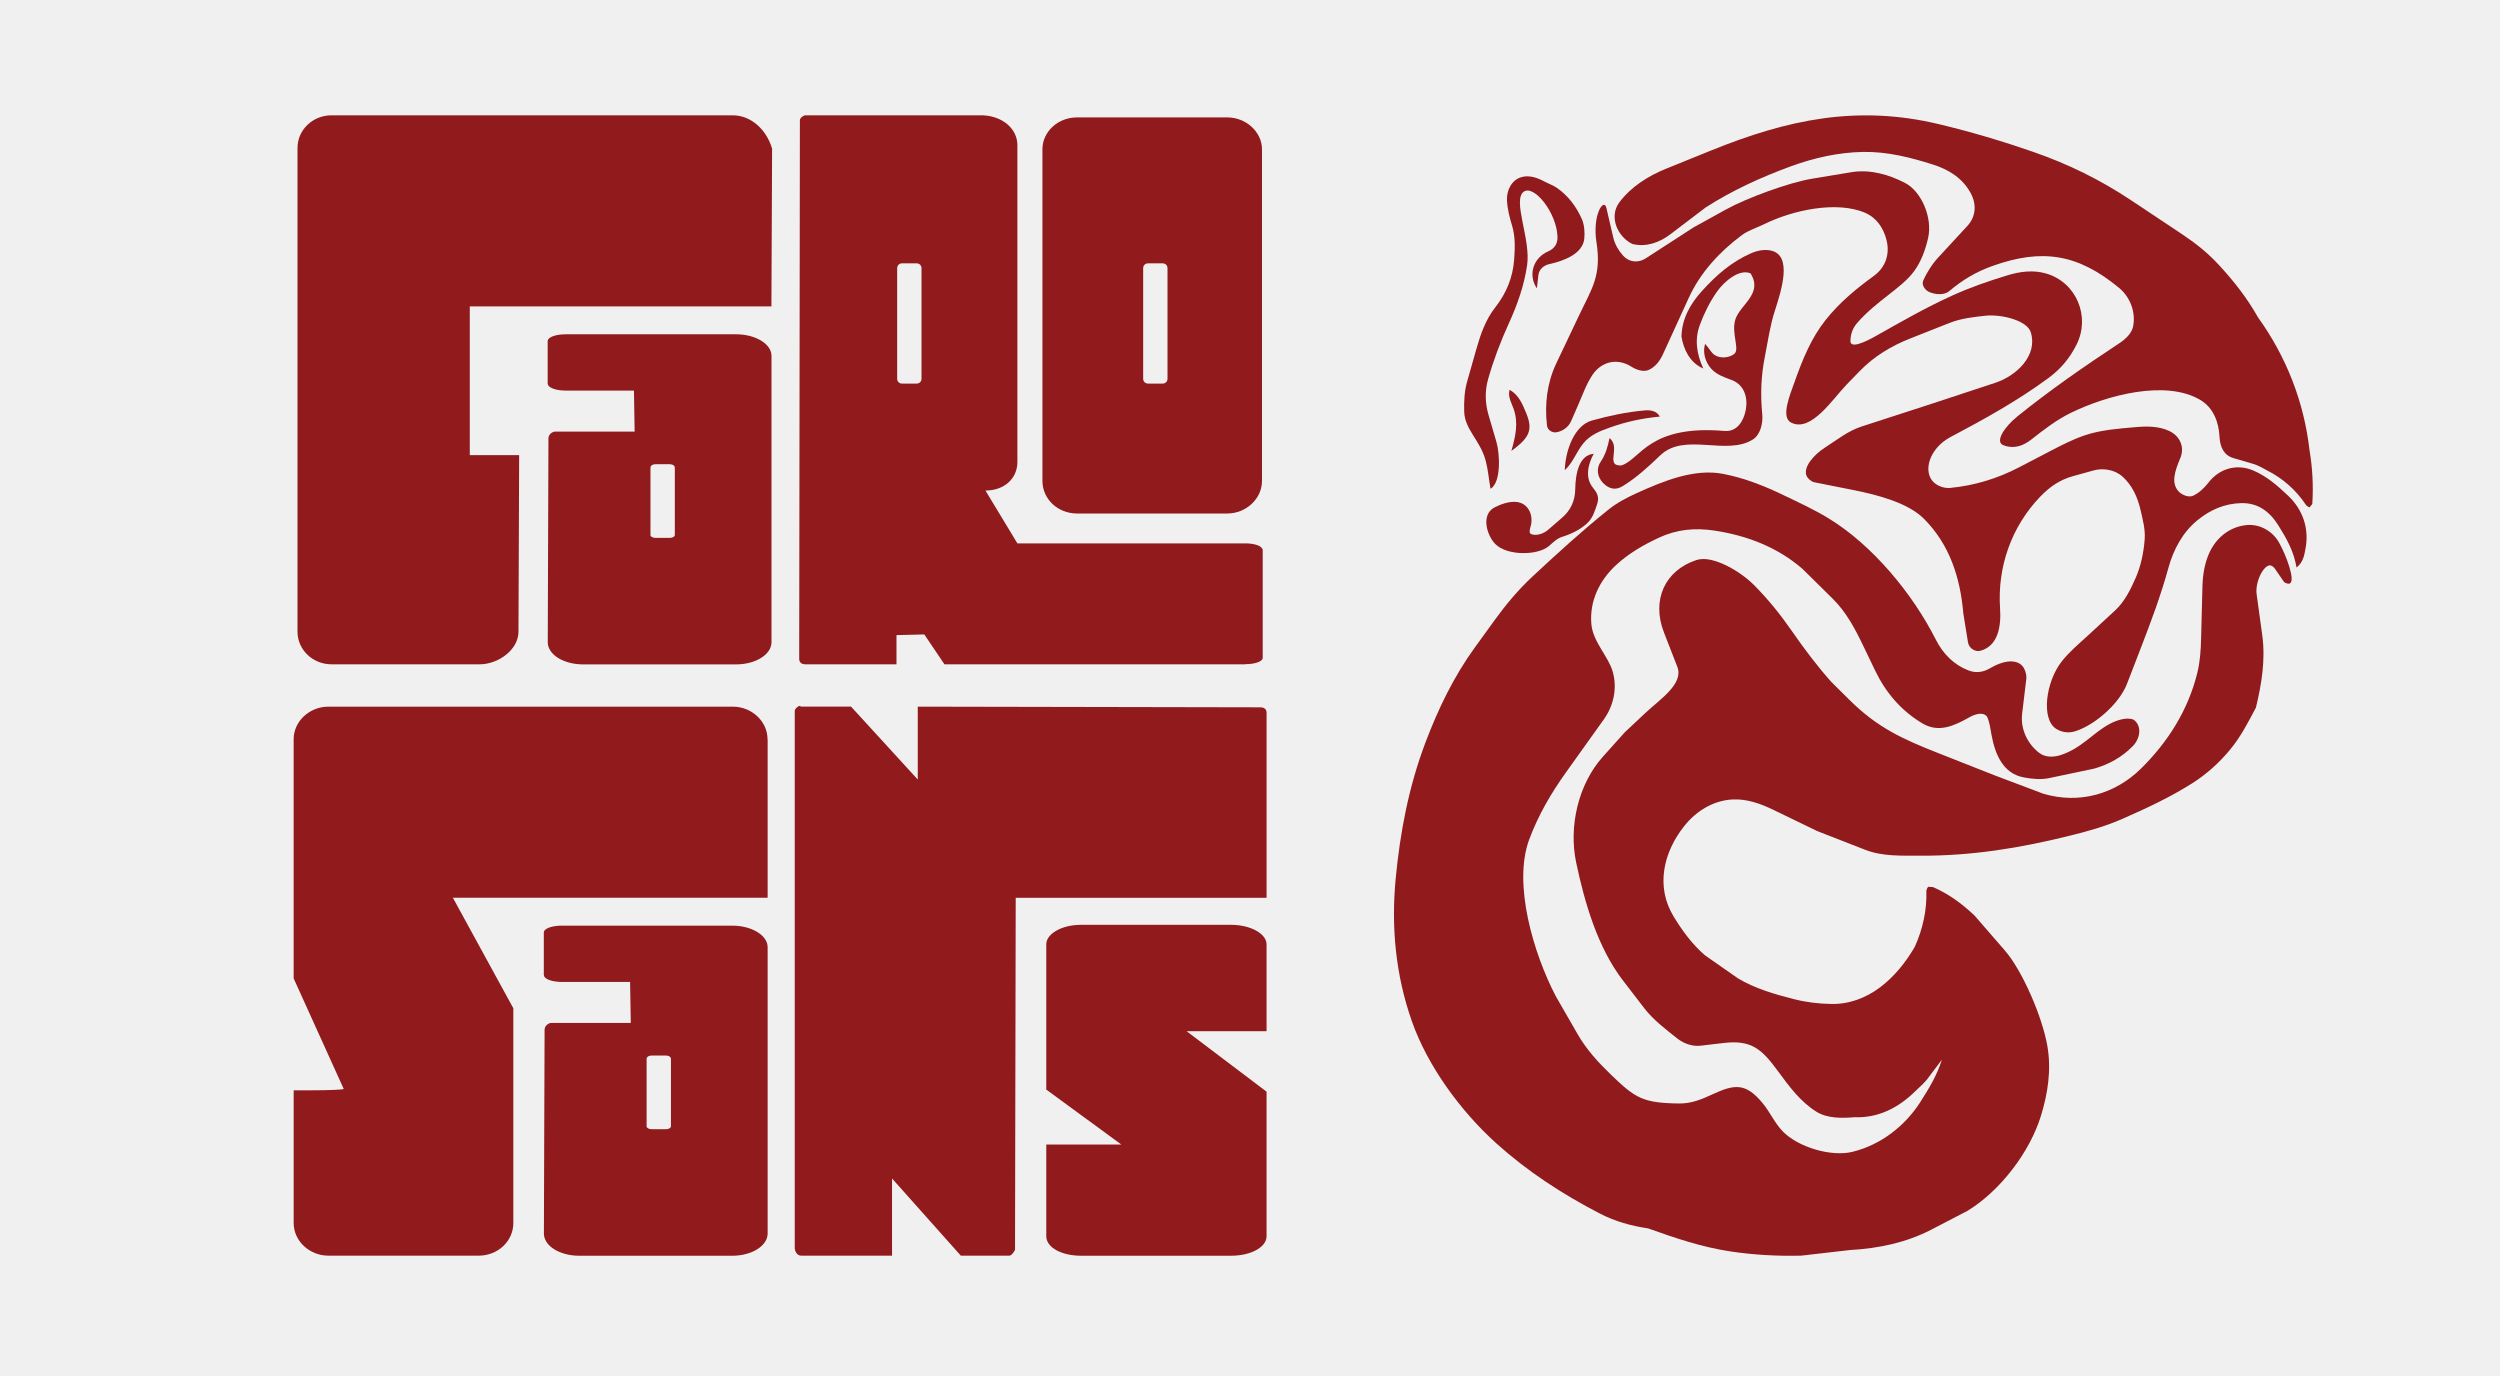
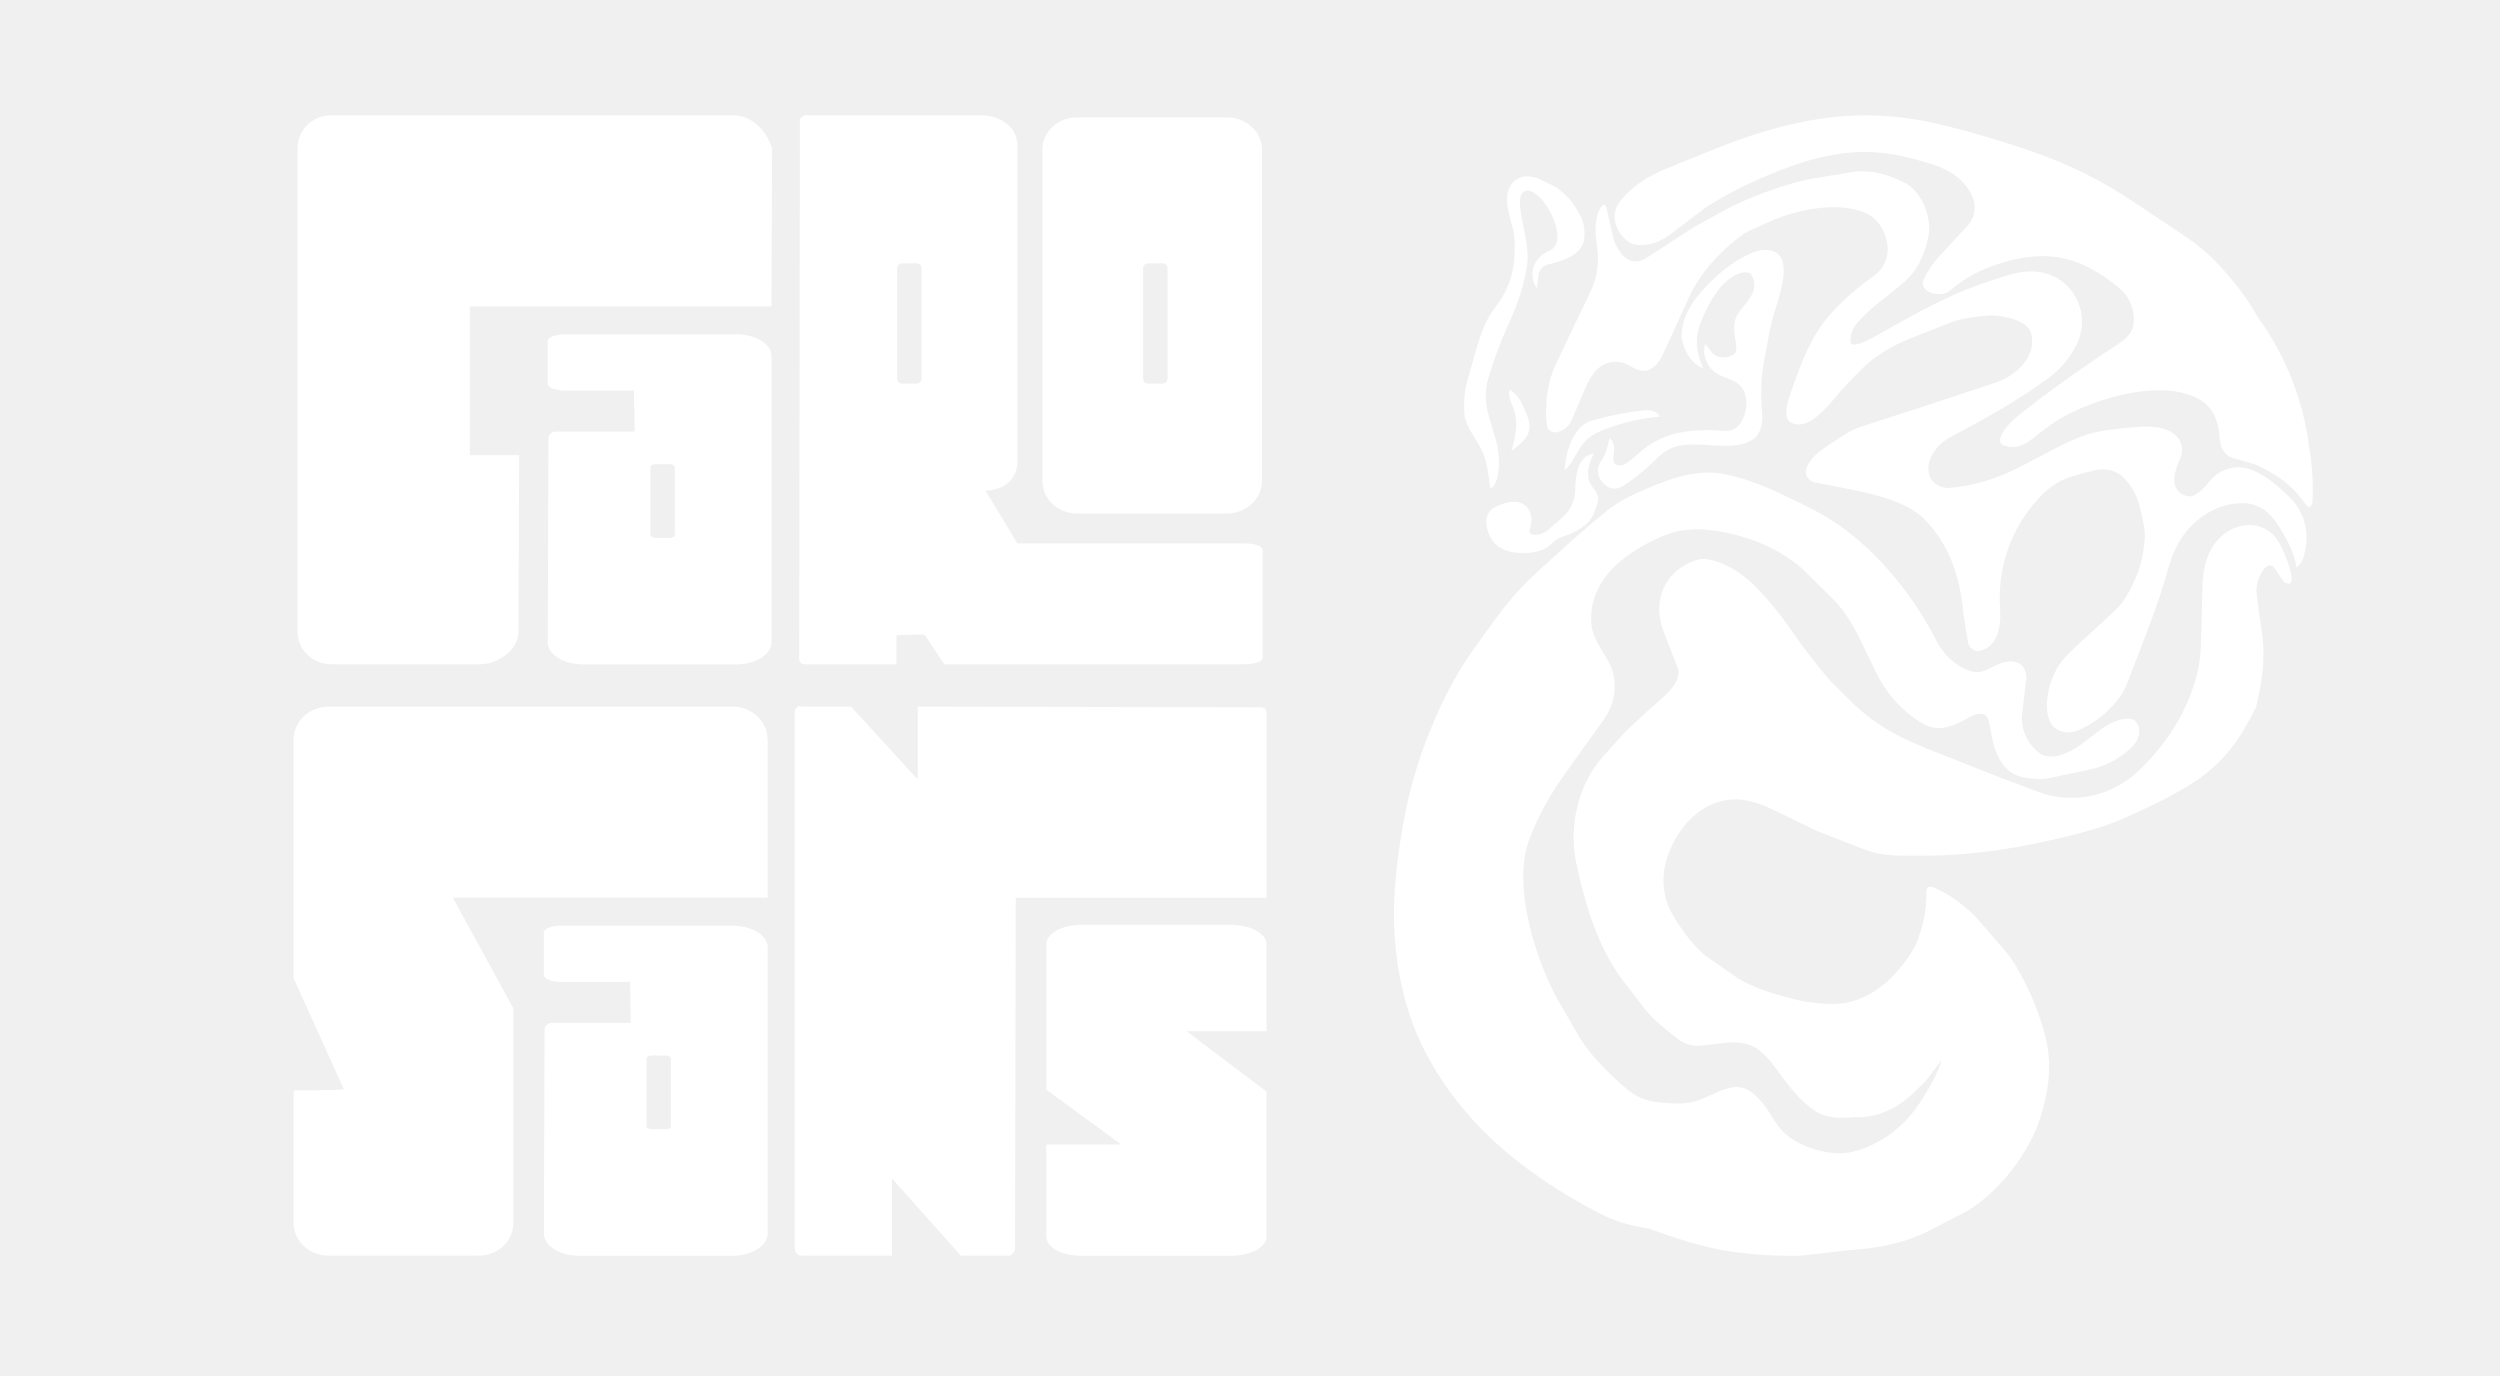
<svg xmlns="http://www.w3.org/2000/svg" id="Layer_1" version="1.1" viewBox="0 0 1133.76 623.89">
  <defs>
    <style>
      .st0 {
-         fill: #911a1d;
+         fill: #FFFFFF;
      }
    </style>
  </defs>
  <g>
    <path class="st0" d="M746.15,323.36c6.71-6.29,17.53-13.23,14.52-20.97l-6.06-15.57c-5.73-14.73.44-28.16,14.74-32.84,7.36-2.41,19.88,5.15,25.89,11.14,6.61,6.6,12.24,13.63,17.59,21.35s11.21,15.53,17.74,22.84l8.17,8.1c12.73,12.62,24.07,17.73,40.23,24.11l25.64,10.12,21.93,8.28c16.25,4.86,32.58.32,44.44-11.39,12.2-12.05,21.29-26.4,25.47-43.22,1.3-5.21,1.62-10.33,1.76-15.77l.6-23.5c.13-5.17.91-10.23,2.96-14.95,3.11-7.16,9.46-12.37,17.38-12.99,5.84-.45,11.46,2.83,14.33,7.82,3.13,5.46,7.81,17.65,4.85,18.73-.65.24-2.2-.25-2.61-.86l-4.18-6.09c-.35-.51-1.37-1.23-1.9-1.3-2.96-.37-7.04,7.31-6.24,13.15l2.54,18.51c1.52,11.09-.26,22.05-2.87,32.84-3.56,6.72-6.79,13.08-11.62,18.95-4.93,6-10.79,11.3-17.44,15.48-10.12,6.38-20.65,11.27-31.56,16.06-7.89,3.46-15.47,5.54-23.85,7.62-22.27,5.55-44.58,9.18-67.66,9.05-8.58-.05-17.16.41-25.08-2.68l-21.71-8.47-20.04-9.7c-5.63-2.72-11.73-4.93-18.16-4.66-8.9.38-16.71,5.25-22.1,12.02-9.62,12.08-13.06,27.61-4.84,41.09,3.93,6.45,8.44,12.64,14.22,17.59l14.97,10.46c7.89,4.68,16.5,7.13,25.3,9.39,5.61,1.44,11.02,2.07,16.81,2.2,16.92.37,29.87-11.81,38.05-25.91,3.63-8.07,5.55-16.63,5.25-25.54.17-.53.55-1.7,1-1.68l2.01.12c7.23,3.16,13.01,7.45,18.76,12.83l13.79,15.88c8.02,9.23,17.05,30.2,19.32,43.38,1.86,10.78.25,21.39-2.92,31.68-5.09,16.54-18.59,34.11-33.31,43.06l-16.42,8.53c-11.47,5.95-23.97,8.51-36.88,9.25l-22.18,2.55c-10.87.23-21.41-.32-32.14-1.94-12.94-1.96-24.91-6.03-37.2-10.42-7.73-1.18-14.89-3.11-21.95-6.77-16.93-8.77-32.81-19.09-46.97-31.87-16.12-14.56-31.1-34.96-38.28-55.44-7.31-20.85-9.39-42.56-7.29-64.57,2.03-21.25,5.94-41.72,13.5-61.71,5.78-15.29,12.83-29.89,22.37-43.06l9.14-12.62c5.14-7.09,10.67-13.66,17.09-19.65,11.26-10.49,22.27-20.54,34.2-30.14,4.06-3.27,8.35-5.51,13.02-7.63,12.03-5.45,26.08-11.29,39.27-8.71,9.77,1.91,18.63,5.46,27.52,9.74,6.9,3.32,13.54,6.37,20.04,10.31,20.01,12.13,38.27,34.24,48.82,55.13,3.2,6.33,8.13,11.38,14.73,13.92,3.56,1.37,6.82.83,10-1.06,4.94-2.94,11.31-4.54,14.51-.93,1.17,1.32,2,3.96,1.77,5.92l-1.89,15.74c-.82,6.86,2.39,13.74,7.93,17.87,2.67,1.99,6.45,1.87,9.54.87,9.58-3.11,14.59-10.06,22.22-14.12,3.02-1.61,7.72-3.28,10.91-1.91,4.02,3.01,2.78,8.72-.4,11.96-4.87,4.97-10.71,8.25-17.46,10.2l-20.48,4.31c-3.75.79-7.79.38-11.46-.3-9.41-1.74-13.07-10.36-14.73-19.55-.46-2.52-.89-6.01-2.06-8.14-1.99-2.29-5.8-.79-7.94.42-7.13,4.03-13.98,7.06-21.19,2.81-9.66-5.7-16.71-13.96-21.54-24.01l-5.42-11.28c-3.77-7.85-7.71-15.27-13.87-21.35l-13.64-13.47c-11.33-9.83-25.19-15.15-39.99-17.38-8.89-1.34-17.12-.54-25.28,3.29-6.99,3.28-13.41,6.97-19.15,12.22-7.6,6.94-12.26,16.43-11.34,26.93.71,8.06,7.74,14.6,9.71,21.61,2.09,7.41.42,15.32-4.06,21.58l-17.14,23.99c-6.82,9.55-12.55,19.36-16.67,30.39-7.55,20.2,1.95,51.84,12.02,71.15l9.9,17.2c4.06,7.05,9.3,12.77,15.15,18.41,11,10.61,14.34,12.8,30.71,13.05,5.6.09,10.33-1.83,15.28-4.15,10.43-4.89,15.31-4.99,22.78,4.01,3.43,4.13,5.46,9.11,9.32,12.99,7.07,7.09,21.87,11.4,31.35,9.08,12.79-3.12,23.79-11.59,30.82-22.57,3.96-6.19,7.55-12.09,9.8-19.23l-5.9,7.84c-1.68,2.47-3.96,4.27-6.05,6.35-7.52,7.45-16.75,12.34-27.66,11.9-5.72.49-12.36.62-17.41-2.56-7.23-4.56-12.35-11.53-17.31-18.31-7.47-10.2-12.15-14.27-24.76-12.78l-10.26,1.21c-3.83.45-7.72-.93-10.74-3.33-5.31-4.23-10.78-8.33-14.92-13.71l-9.66-12.57c-11.44-14.88-17.36-35.25-21.2-53.49-3.47-16.47,1.04-35.6,12.13-47.96l9.98-11.12,9.22-8.64Z" />
    <path class="st0" d="M892.5,291.36l-2.13-13.2c-1.4-16.32-6.22-31.17-17.8-42.85-7.22-7.29-21.24-10.92-31.73-13.01l-18.11-3.6c-1.29-.26-2.82-1.68-3.31-2.62-2.1-3.98,3.25-9.96,8.27-13.15,5.34-3.4,10.36-7.5,16.47-9.48l32.27-10.47,28.47-9.39c9.82-3.24,19.37-12.57,16.04-22.98-1.7-5.32-13.34-8.19-20.5-7.43-5.5.58-11.13,1.23-16.26,3.25l-17.78,7.03c-8.78,3.47-16.46,8.09-23.03,14.85l-5.88,6.05c-6.38,6.57-16.09,21.83-25.18,17.31-4.87-2.42-.56-12.55,1.61-18.67,3.56-10.01,7.5-19.76,14.13-28.05,6.37-7.96,13.77-14.02,21.76-19.84,5.43-3.95,7.29-10.02,5.75-16.18-1.38-5.51-4.47-10.17-9.78-12.45-12.95-5.53-32.96-1.13-45.72,5.18-3.42,1.69-7.11,2.74-10.22,5.05-10,7.44-18.74,16.92-23.96,28.33l-11.75,25.66c-1.35,2.94-3.44,5.77-6.5,7.09-2.41,1.05-5.67-.15-7.78-1.5-6.33-4.02-13.5-2.46-17.65,3.72-2.86,4.26-4.49,9.08-6.59,13.87l-3.13,7.14c-1.15,2.63-3.68,4.48-6.55,5.01-1.96.37-4.12-.93-4.36-3.05-1.12-9.59.01-19.35,4.19-28.15l10.64-22.4c5.39-11.35,9.98-17.4,7.62-32.46-1.99-12.69,3.39-20.41,4.49-15.67l3.13,13.48c.7,3.04,2.39,5.84,4.36,8.07,2.75,3.11,6.89,3.56,10.37,1.3l21.62-14,14.67-8.11c9.5-5.25,28.6-12.26,39.07-13.99l17.96-2.97c8.35-1.38,16.97,1.07,24.34,4.93s12.46,15.75,10.39,24.86c-1.21,5.33-3.13,10.75-6.42,15.2-5.7,7.72-16.85,13.15-25.79,23.42-2,2.3-2.93,4.99-3.04,8.07-.14,3.76,6.67.57,11.59-2.21,11.45-6.46,22.59-12.86,34.61-18.32,8.21-3.73,16.41-6.53,25-9.17,5.75-1.77,11.85-2.52,17.64-.8,13.72,4.05,20.07,19.55,13.73,32.19-3.06,6.1-7.06,10.97-12.66,15.11-13.98,10.32-29.03,18.65-44.42,26.79-9.97,5.28-12.7,15.89-7.7,20.57,1.77,1.66,4.67,2.83,7.53,2.55,10.98-1.07,21.41-4.26,31.13-9.32l13.91-7.25c5.22-2.72,10.35-5.4,15.96-7.29,7.42-2.49,14.98-2.98,22.75-3.68,5.41-.49,10.69-.52,15.5,1.71s7.15,7.27,5.04,12.29c-2.44,5.83-4.49,11.58-.46,15.44,1.33,1.28,4.26,2.57,6.27,1.64,2.72-1.25,5.12-3.57,6.96-5.95,4.86-6.29,12.67-8.7,20.21-5.53,6.13,2.57,11.14,6.95,15.95,11.52,6.66,6.32,9.57,14.85,7.84,24-.58,3.08-1.02,6.1-4.06,8.51-1.25-7.42-4.55-13.19-8.31-19.19-3.85-6.13-9.22-10.22-16.83-10s-14.09,3.05-19.95,7.88c-6.54,5.39-10.72,13.12-13.01,21.47-3.47,12.63-7.89,24.36-12.6,36.57l-6.19,16.03c-3.57,9.26-15.1,19.1-23.9,21.63-2.83.81-5.87.27-8.21-1.22-7.04-4.47-4.61-21.49,2.45-30.49,3.54-4.51,7.82-8.03,11.99-11.87l12.39-11.44c4.21-3.89,7.02-9.59,9.31-14.87s3.56-11.39,3.99-17.27c.34-4.54-.89-8.99-1.88-13.34-1.3-5.7-3.77-11.15-8.15-15.11-3.42-3.09-8.71-4.01-13.07-2.81l-9.29,2.57c-6.1,1.68-10.69,4.85-15.06,9.42-12.96,13.55-19.42,31.77-18.13,50.64.56,8.29-.99,16.99-8.88,19.16-2.36.65-5.21-1.08-5.65-3.78Z" />
    <path class="st0" d="M914.7,188.99c15.07-12.15,30.42-22.77,46.35-33.29,2.8-1.85,5.7-4.44,6.34-7.72,1.24-6.37-1.29-13.22-6.4-17.44-18.59-15.34-34.78-18.03-57.5-9.89-7.47,2.68-13.56,6.35-19.57,11.43-2.3,1.95-6.51,1.47-9.05.33-1.83-.82-3.54-3.17-2.7-5.09,1.74-3.98,4.13-7.64,7.08-10.83l12.94-14.01c3.97-4.3,4.26-9.9,1.49-14.97-3.63-6.64-9.78-10.58-17.03-12.87-10.29-3.26-20.71-5.93-31.75-5.74s-22.16,2.65-32.75,6.53c-13.59,4.99-26.49,10.87-38.63,18.65l-15.98,12.15c-5.1,3.86-11.05,5.94-17.28,4.41-6.86-3.4-10.7-12.44-5.86-18.9,5.25-7,13.04-11.93,21.01-15.16l20.51-8.31c34.67-14.05,66.31-20.85,103.47-11.94,14.65,3.52,28.48,7.62,42.66,12.54,15.93,5.52,30.53,12.7,44.53,22.03l23.07,15.36c6.21,4.13,11.78,8.6,16.79,14.07,6.78,7.38,12.61,14.8,17.57,23.59,12.79,17.79,20.81,38.17,23.33,59.97,1.39,8.4,1.83,16.26,1.3,24.63l-1.13,1.47c-.25.32-1.29-.55-1.62-.82-4.58-6.93-10.64-12.29-18.08-16-1.8-.99-3.88-2.18-5.76-2.73l-9.24-2.71c-4.4-1.29-6.04-5.22-6.25-9.66-.31-6.65-2.84-13.18-8.63-16.65-15.72-9.42-42.58-2.14-58.85,5.84-6.58,3.23-12.09,7.53-17.78,11.99-3.78,2.97-7.94,4.49-12.71,2.68-4.17-1.58.68-8.54,6.09-12.9Z" />
    <path class="st0" d="M782.11,195.43c5.62.48,8.51-4.41,9.5-9.04,1.26-5.88-.46-11.95-6.45-14.12-3.17-1.15-6.69-2.39-9.05-4.97-2.74-3.01-4.05-7.41-2.84-11.37,1.68,1.79,2.69,3.94,4.23,5,2.56,1.76,6.5,1.43,8.93-.37,2.77-2.05-1.42-9.43.56-15.68,2.14-6.78,12.7-11.65,6.89-20.91-5.08-2.17-11.91,3.61-15.21,8.28s-5.75,9.7-7.73,14.94c-2.53,6.72-1.52,13.34,1.52,19.94-6.14-2.62-8.99-8.78-9.91-14.51.22-8.19,4.03-14.84,9.3-20.66,6.47-7.15,13.42-13.27,22.39-17.16,2.68-1.16,6-1.84,8.94-1.16,9.86,2.27,4.66,18.13,1.66,27.49-2.16,6.74-3.05,13.53-4.44,20.48-1.77,8.89-2.08,17.26-1.21,26.3.38,3.97-.82,9.26-4.29,11.42-12.13,7.54-30.95-3.47-42.06,7.25-5.35,5.16-10.68,10.04-16.94,13.88-2.72,1.67-5.23,1.51-7.7-.35-3.4-2.56-4.78-6.99-2.28-10.7,2.16-3.19,3.2-6.7,4-10.74,4.18,3.46.46,9.06,2.31,11.59.49.67,2.44,1.03,3.29.74,8.48-2.82,12.36-18.49,46.58-15.56Z" />
    <path class="st0" d="M684.37,146.42c-3.89,8.53-6.98,16.66-9.48,25.42-1.56,5.48-1.41,11.01.19,16.44l3.56,12.16c1.52,5.2,2.27,18.31-2.7,21.25-.77-4.48-1.06-8.53-2.17-12.72-2.5-9.41-9.51-14.09-9.75-22.31-.13-4.55.07-9.2,1.3-13.52l4.18-14.71c1.94-6.83,4.19-13.41,8.63-19.07,5.03-6.41,7.98-13.59,8.56-21.8.36-5.15.55-10.24-.96-15.25-1.14-3.79-2.12-7.5-2.31-11.48-.22-4.53,2.12-9.22,6.52-10.5,3.57-1.03,7.27.27,10.37,1.94,1.88,1.01,4.09,1.77,5.79,2.95,5.02,3.49,8.81,8.5,11.27,14.12,1.14,2.6,1.38,5.95,1.12,8.83-.61,6.74-8.81,10.04-15.63,11.54-2.68.59-4.88,2.26-5.2,5.12l-.68,5.95c-4.17-6.13-1.59-13.84,5.05-16.74,2.76-1.2,4.37-3.3,4.3-6.5-.24-10.98-10.63-23.89-15.28-20.62-5.33,3.76,3.29,21.58,1.49,33.47-1.36,9.03-4.3,17.53-8.17,26.03Z" />
    <path class="st0" d="M678.21,246.81c-4.01-4.01-6.73-13.52-.34-16.75,2.94-1.48,6.76-2.85,10.14-2.39,5.54.75,7.67,6.72,5.98,11.57-.22.63-.33,1.67-.27,2.15.2,1.53,4.81,1.94,8.34-1.11l6.4-5.54c3.89-3.36,5.84-7.67,5.92-12.94.11-7.31,1.82-15.42,8.39-16.01-2.8,5.02-3.88,10.99-.44,15.28,1.86,2.33,3.07,4.18,2.02,7.4-.99,3.05-2.07,6.6-4.6,8.88-3.24,2.91-7.1,4.8-11.22,6.08-2.59.81-4.12,2.54-6.13,4.24-5.15,4.35-18.94,4.38-24.19-.87Z" />
    <path class="st0" d="M717.95,201.18c-3.16,3.92-4.56,8.61-8.32,12.05.28-9.13,4.45-20.33,12.26-22.51s15.76-3.86,23.98-4.6c2.64-.24,5.56.25,6.86,2.81-8.07.76-15.17,2.31-22.41,4.87-4.58,1.62-9.1,3.32-12.37,7.38Z" />
    <path class="st0" d="M692.18,187.46c3.23,7.85,1.11,11.25-6.77,17.05,1.87-6.5,3.27-12.68,1.06-18.99-.97-2.78-2.74-5.49-1.87-8.76,4.24,2.39,5.89,6.59,7.58,10.7Z" />
  </g>
  <g>
    <g>
      <path class="st0" d="M348.13,335.28v71.85h-142.75l27.42,50.13v97.38c0,8.21-6.96,14.81-15.75,14.81h-68.12c-8.53,0-15.75-6.6-15.75-14.81v-60.18h8.21c7.9,0,14.49-.31,14.49-.63l-22.71-50.13v-108.42c0-8.21,7.22-14.81,15.75-14.81h183.41c8.53,0,15.75,6.6,15.75,14.81h.04ZM246.62,442.13v-19.21c0-1.88,3.77-3.14,8.21-3.14h77.23c8.84,0,16.07,4.4,16.07,9.78v129.83c0,5.65-7.27,10.1-16.07,10.1h-69.33c-8.84,0-16.07-4.4-16.07-10.1,0,0,.31-90.78.31-92.35s1.26-2.83,2.83-3.14h36.26l-.31-18.58h-30.87c-4.4,0-8.21-1.26-8.21-3.14l-.04-.04ZM304.28,480.27c0-.94-.94-1.57-2.2-1.57h-6.64c-1.26,0-2.2.63-2.2,1.57v30.56c0,.63.94,1.26,2.2,1.26h6.64c1.26,0,2.2-.63,2.2-1.26v-30.56Z" />
      <path class="st0" d="M574.39,407.17h-113.76l-.31,159.44c0,.63-1.57,2.83-2.51,2.83h-22.08l-31.19-35v35h-41.29c-1.88,0-2.83-2.2-2.83-3.46v-243.63c0-.94,1.57-2.2,2.2-2.2.31,0,.63.31.63.31h22.71l30.25,33.07v-33.07l155.36.31c2.2,0,2.83,1.26,2.83,2.51v83.87ZM574.39,428.26v39.4h-36.26l36.26,27.42v65.56c0,5.03-7.22,8.84-16.07,8.84h-68.08c-8.84,0-15.75-3.77-15.75-8.84v-41.6h34.02l-34.02-24.91v-65.88c0-4.71,6.91-8.84,15.75-8.84h68.08c8.84,0,16.07,4.08,16.07,8.84Z" />
    </g>
    <g>
      <path class="st0" d="M213.05,138.95v67.45h22.39l-.31,80.06c0,8.21-9.15,14.81-17.64,14.81h-67.13c-8.53,0-15.44-6.6-15.44-14.81V67.1c0-8.21,6.91-14.81,15.44-14.81h181.84c8.53,0,15.44,6.6,17.95,15.12l-.31,71.53h-136.78ZM248.37,173.95v-19.21c0-1.88,3.77-3.14,8.21-3.14h77.23c8.84,0,16.07,4.4,16.07,9.78v129.83c0,5.65-7.27,10.1-16.07,10.1h-69.33c-8.84,0-16.07-4.4-16.07-10.1,0,0,.31-90.78.31-92.35s1.26-2.83,2.83-3.14h36.26l-.31-18.58h-30.87c-4.4,0-8.21-1.26-8.21-3.14l-.04-.04ZM306.03,212.1c0-.94-.94-1.57-2.2-1.57h-6.64c-1.26,0-2.2.63-2.2,1.57v30.56c0,.63.94,1.26,2.2,1.26h6.64c1.26,0,2.2-.63,2.2-1.26v-30.56Z" />
      <path class="st0" d="M564.79,301.27h-136.47l-9.15-13.55-12.61.31v13.24h-41.29c-2.2,0-2.83-1.26-2.83-2.51l.31-244.26c0-.94,1.26-1.88,2.2-2.2h80.69c8.84.31,15.75,5.97,15.75,13.55v143.69c0,7.22-5.65,12.92-14.49,12.92l14.49,23.96h103.35c4.4,0,7.9,1.26,7.9,3.14v48.82c0,1.57-3.46,2.83-7.9,2.83l.04.04ZM417.91,121.63c0-1.26-.94-2.2-2.2-2.2h-6.64c-1.26,0-2.2.94-2.2,2.2v50.13c0,1.26.94,2.2,2.2,2.2h6.64c1.26,0,2.2-.94,2.2-2.2,0,0,0-50.13,0-50.13ZM556.57,232.88h-68.08c-8.84,0-15.75-6.6-15.75-14.81V67.73c0-7.9,6.91-14.49,15.75-14.49h68.08c8.53,0,15.75,6.6,15.75,14.49v150.33c0,8.21-7.27,14.81-15.75,14.81ZM529.47,121.63c0-1.26-.94-2.2-2.2-2.2h-6.64c-1.26,0-2.2.94-2.2,2.2v50.13c0,1.26.94,2.2,2.2,2.2h6.64c1.26,0,2.2-.94,2.2-2.2,0,0,0-50.13,0-50.13Z" />
    </g>
  </g>
</svg>
